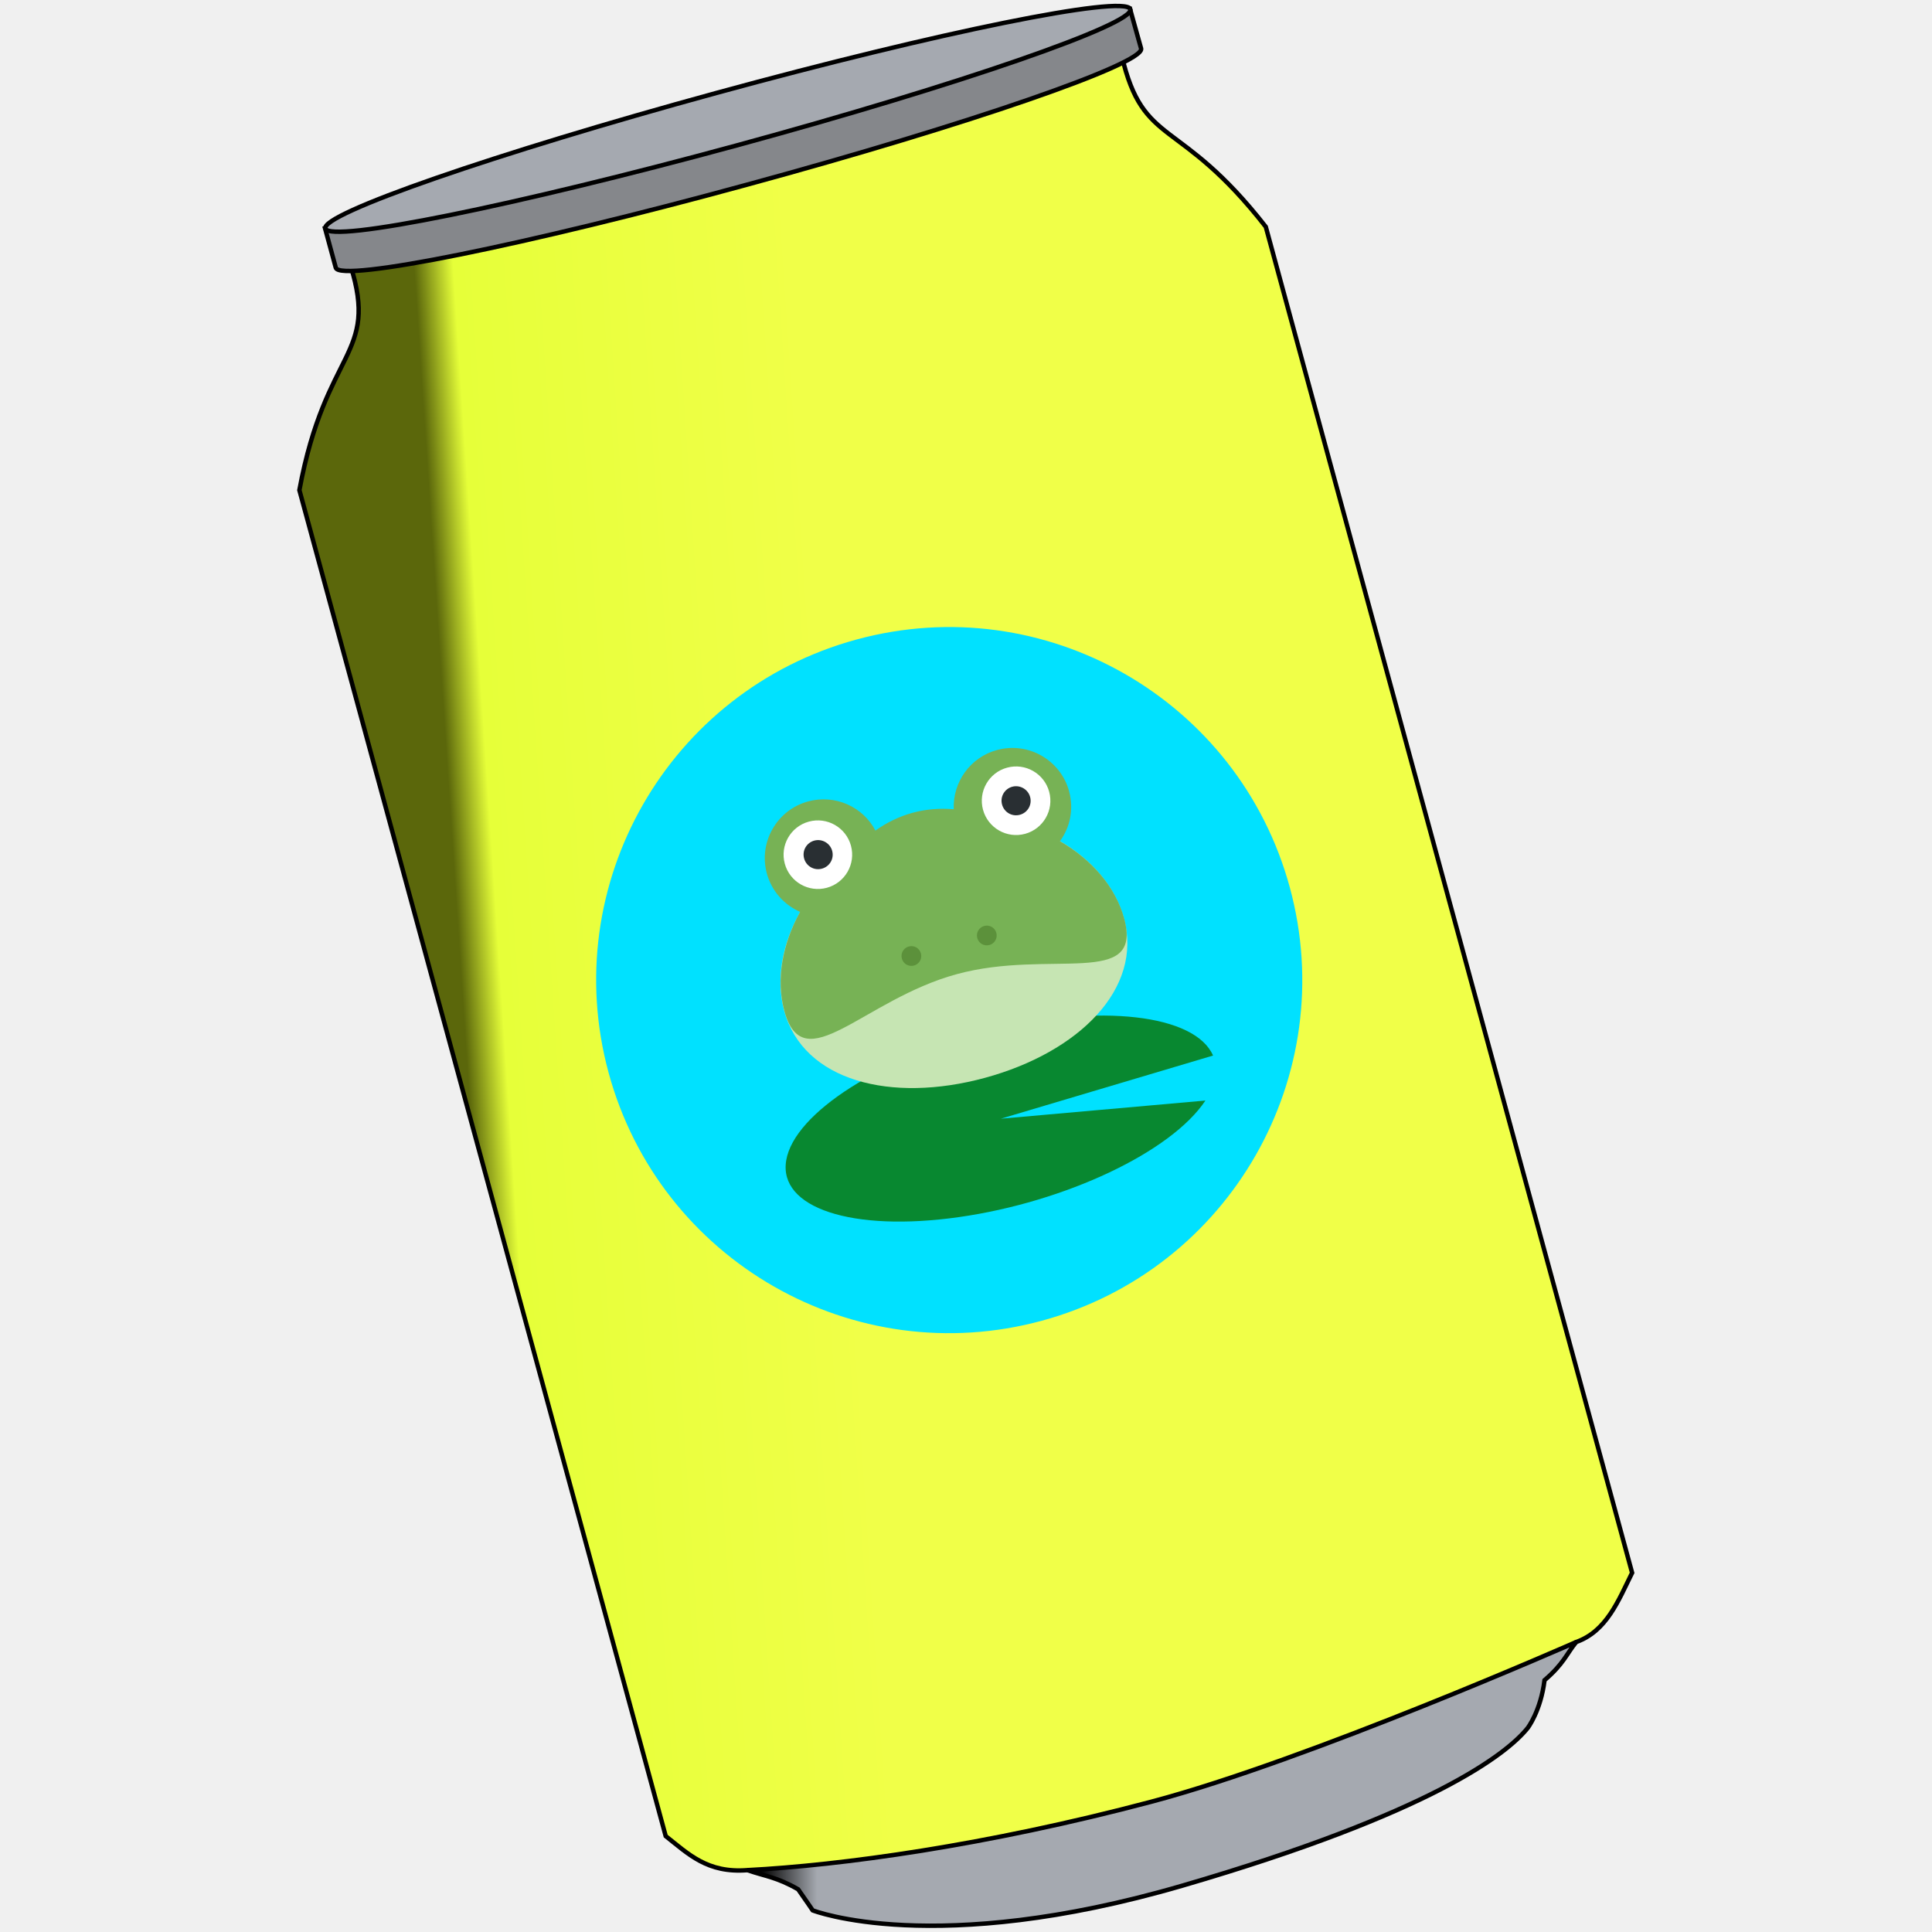
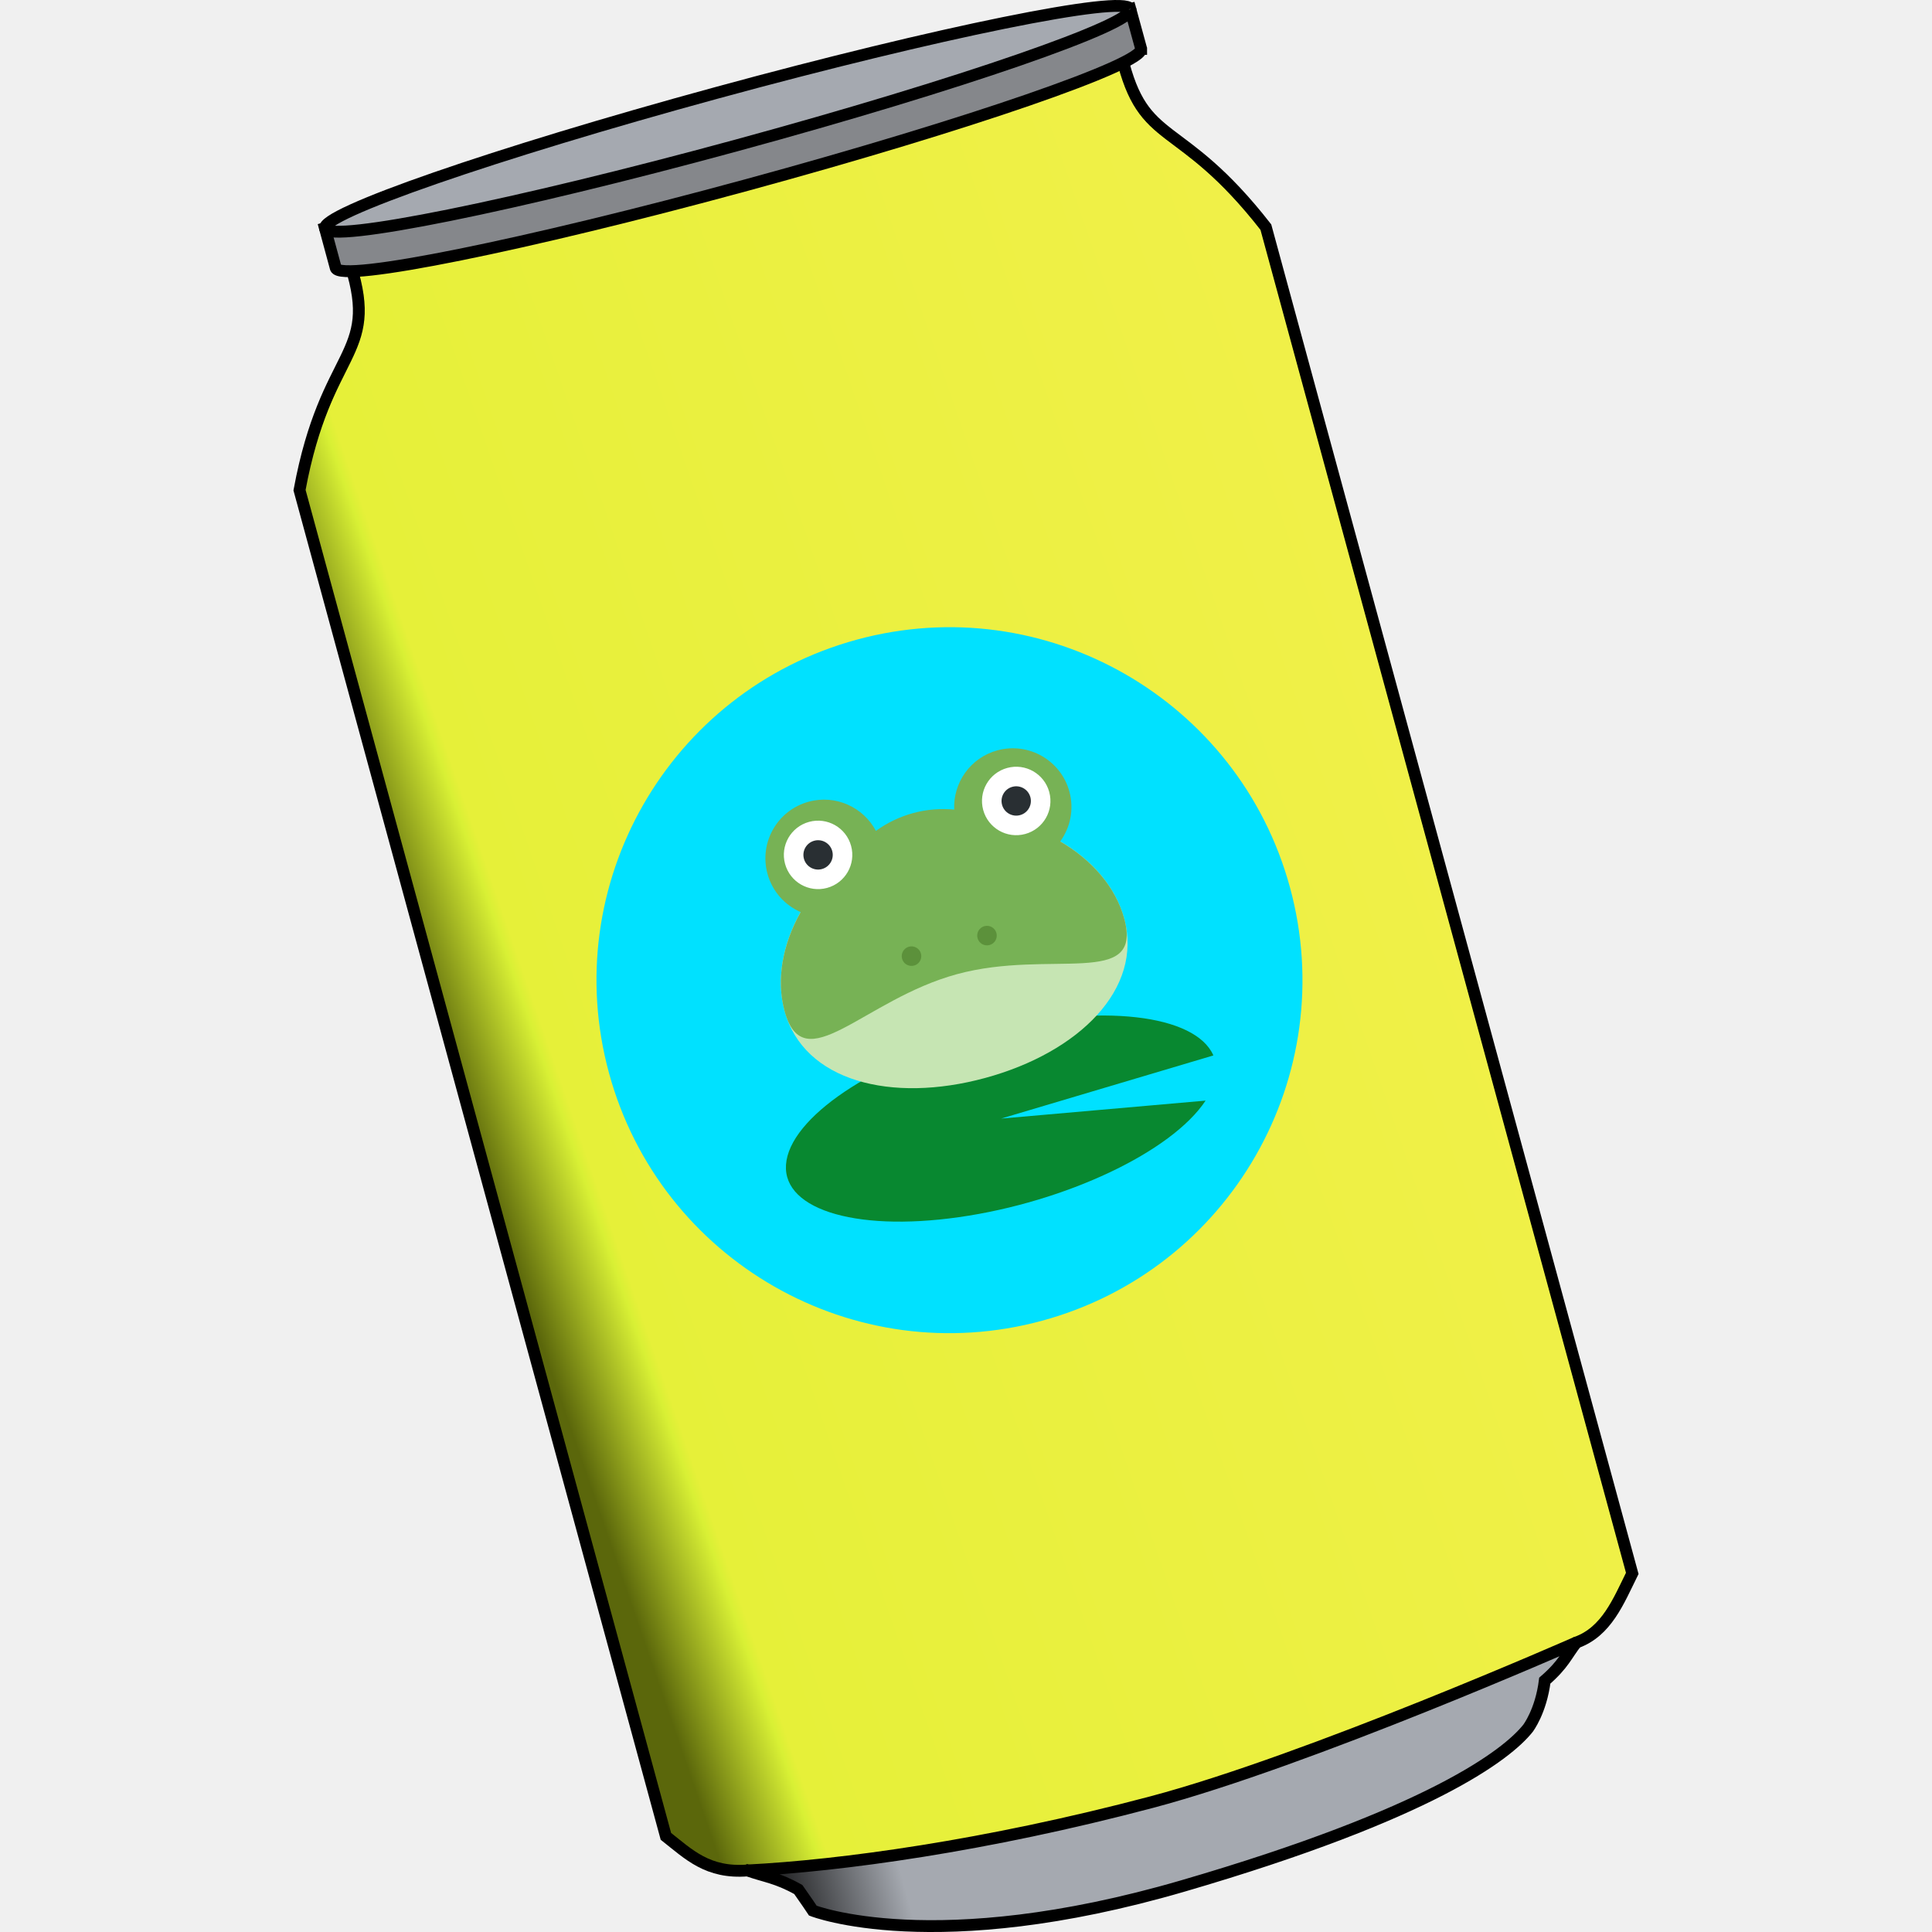
- <svg xmlns="http://www.w3.org/2000/svg" version="1.1" id="svg8" x="0px" y="0px" viewBox="0 0 263.5 263.5" style="enable-background:new 0 0 263.5 263.5;" xml:space="preserve">
-   <style type="text/css">
- 	.st0{fill:url(#rect4580_1_);stroke:#000000;stroke-width:1.615;stroke-miterlimit:4.241;}
- 	.st1{fill:#85878B;stroke:#000000;stroke-width:1.615;stroke-miterlimit:32.298;}
- 	.st2{fill:#A5A9B0;stroke:#000000;stroke-width:1.615;stroke-miterlimit:4.241;}
- 	.st3{fill:url(#path4578_1_);stroke:#000000;stroke-width:1.615;stroke-miterlimit:4.241;}
- 	.st4{fill:#00E1FF;}
- 	.st5{fill:#088830;}
- 	.st6{fill:#C6E5B3;}
- 	.st7{fill:#77B255;}
- 	.st8{fill:#FFFFFF;}
- 	.st9{fill:#292F33;}
- 	.st10{fill:#5C913B;}
- </style>
-   <g id="g4801" transform="matrix(0.3609411,-0.09823343,0.09823343,0.3609411,40.18791,149.9465)">
-     <g>
-       <linearGradient id="rect4580_1_" gradientUnits="userSpaceOnUse" x1="-87.786" y1="-201.044" x2="42.489" y2="-192.38" gradientTransform="matrix(1.0231 0.2785 0.2785 -1.0231 204.0322 -148.4798)">
-         <stop offset="0" style="stop-color:#5B670B" />
-         <stop offset="0.103" style="stop-color:#E6FF39" />
-         <stop offset="1" style="stop-color:#F0FF48" />
-       </linearGradient>
-       <path id="rect4580" class="st0" d="M99.5-288c1.3,34.7-16.6,26.6-39.5,74.1l0,508.6    c6.3,8.5,11.1,17.1,25.5,19.8l76.5,28.4L354.7,331l44.2-17.4c11.7-0.9,18.7-10.4,26.3-19l0-508.6c-19.9-47.5-35.5-39.3-34.3-74    l-134.1,1.5L99.5-288z" />
-       <path id="rect4546" class="st1" d="M398.3-303.6l-304.2,0l0,15c0.5,5.6,68.8,10.2,152.7,10.1    c83.4,0,151-4.5,151.6-10.1c0,0,0,0,0,0l0-0.1l0-0.1L398.3-303.6z" />
-       <path id="path4529" class="st2" d="    M398.4-303.5c0,5.6-67.8,10.2-151.6,10.2c-83.8,0-152.1-4.5-152.6-10.1c-0.6-5.6,66.8-10.2,150.6-10.3    c83.8-0.1,152.5,4.4,153.6,10.1" />
-       <linearGradient id="path4578_1_" gradientUnits="userSpaceOnUse" x1="11.412" y1="-472.044" x2="122.838" y2="-472.044" gradientTransform="matrix(1.0231 0.2785 0.2785 -1.0231 204.0322 -148.4798)">
-         <stop offset="0" style="stop-color:#000000" />
-         <stop offset="0.174" style="stop-color:#A5A9B0" />
-         <stop offset="1" style="stop-color:#A5A9B0;stop-opacity:1" />
-       </linearGradient>
-       <path id="path4578" class="st3" d="M85.5,314.5    c5.7,3.9,9.6,5.2,16,11.6c2.4,6.7,2.2,6.2,3.1,8.8c0,0,38.2,28.4,132.5,26.7s126.6-15.2,136.5-22.4c0,0,6.2-4.7,10.5-15.2    c8.4-4,10.2-7.1,14.8-10.4c0,0-105.5,15.9-164.7,15.5C171.5,328.7,118.6,321.7,85.5,314.5z" />
-     </g>
-     <g>
-       <circle id="path4632" class="st4" cx="241.7" cy="20.7" r="128.7" />
-       <path id="path4653" class="st5" d="    M320.3,87.6c-16.9,14.8-58.9,22.3-97.9,17.4c-39-4.9-62.7-20.5-55.3-36.5c7.4-16,43.7-27.2,84.5-26.2s73.3,14,75.7,30.2l-80.7,1.9    L320.3,87.6z" />
-       <g id="g14-3">
-         <g id="g20-5" transform="translate(36,14)">
-           <path id="path22-6" class="st6" d="M273.1,1.7c0,26.6-28.7,42.8-64.2,42.8      c-35.4,0-64.2-16.2-64.2-42.8c0-26.6,28.7-53.5,64.2-53.5C244.4-51.8,273.1-24.9,273.1,1.7" />
-         </g>
-         <g id="g24-2" transform="translate(31.7549,23.3242)">
-           <path id="path26-9" class="st7" d="M262.2-40.9c4.9-3.9,8-9.9,8-16.7      c0-11.8-9.6-21.4-21.4-21.4c-10.2,0-18.7,7.1-20.9,16.7c-4.6-1.7-9.6-2.7-14.8-2.7c-5.2,0-10.2,1-14.8,2.7      c-2.1-9.6-10.7-16.7-20.9-16.7c-11.8,0-21.4,9.6-21.4,21.4c0,6.7,3.1,12.7,8,16.7C154.7-31.3,149-19.4,149-7.6      c0,26.6,28.7,3.6,64.2,3.6c35.4,0,64.2,23,64.2-3.6C277.4-19.4,271.7-31.3,262.2-40.9" />
-         </g>
-         <g id="g28-1" transform="translate(11,28.5)">
-           <path id="path30-2" class="st8" d="M209-64.5c0,6.9-5.6,12.5-12.5,12.5      c-6.9,0-12.5-5.6-12.5-12.5c0-6.9,5.6-12.5,12.5-12.5C203.4-77,209-71.4,209-64.5" />
-         </g>
-         <g id="g32-7" transform="translate(9,28.5)">
-           <path id="path34-0" class="st9" d="M203.9-64.5c0,3-2.4,5.3-5.3,5.3c-3,0-5.3-2.4-5.3-5.3      c0-3,2.4-5.3,5.3-5.3C201.5-69.8,203.9-67.4,203.9-64.5" />
-         </g>
-         <g id="g36-9" transform="translate(32,28.5)">
-           <path id="path38-3" class="st8" d="M262.9-64.5c0,6.9-5.6,12.5-12.5,12.5      c-6.9,0-12.5-5.6-12.5-12.5c0-6.9,5.6-12.5,12.5-12.5C257.3-77,262.9-71.4,262.9-64.5" />
-         </g>
-         <g id="g40-6" transform="translate(30,28.5)">
-           <path id="path42-0" class="st9" d="M257.7-64.5c0,3-2.4,5.3-5.3,5.3c-3,0-5.3-2.4-5.3-5.3      c0-3,2.4-5.3,5.3-5.3C255.3-69.8,257.7-67.4,257.7-64.5" />
-         </g>
-         <g id="g44-6" transform="translate(15,16)">
-           <path id="path46-2" class="st10" d="M219.3-7.4c0,2-1.6,3.6-3.6,3.6c-2,0-3.6-1.6-3.6-3.6      c0-2,1.6-3.6,3.6-3.6S219.3-9.4,219.3-7.4" />
-         </g>
-         <g id="g48-6" transform="translate(23,16)">
-           <path id="path50-1" class="st10" d="M239.8-7.4c0,2-1.6,3.6-3.6,3.6c-2,0-3.6-1.6-3.6-3.6      s1.6-3.6,3.6-3.6C238.2-11,239.8-9.4,239.8-7.4" />
+ <svg xmlns="http://www.w3.org/2000/svg" xmlns:xlink="http://www.w3.org/1999/xlink" id="svg8" version="1.1" viewBox="0 0 93 93" height="93mm" width="93mm">
+   <defs id="defs2">
+     <linearGradient id="linearGradient884">
+       <stop id="stop880" offset="0" style="stop-color:#000000;stop-opacity:1" />
+       <stop style="stop-color:#a5a9b0;stop-opacity:1;" offset="0.174" id="stop888" />
+       <stop id="stop882" offset="1" style="stop-color:#a5a9b0;stop-opacity:1" />
+     </linearGradient>
+     <linearGradient id="linearGradient866">
+       <stop id="stop862" offset="0" style="stop-color:#5b670b;stop-opacity:1" />
+       <stop style="stop-color:#e6ff39;stop-opacity:1" offset="0.103" id="stop870" />
+       <stop id="stop864" offset="1" style="stop-color:#f0ff48;stop-opacity:1" />
+     </linearGradient>
+     <clipPath clipPathUnits="userSpaceOnUse" id="clipPath16">
+       <path d="M 0,36 H 36 V 0 H 0 Z" id="path18" />
+     </clipPath>
+     <clipPath clipPathUnits="userSpaceOnUse" id="clipPath16-3">
+       <path d="M 0,36 H 36 V 0 H 0 Z" id="path18-5" />
+     </clipPath>
+     <clipPath clipPathUnits="userSpaceOnUse" id="clipPath16-3-3">
+       <path d="M 0,36 H 36 V 0 H 0 Z" id="path18-6" />
+     </clipPath>
+     <linearGradient gradientUnits="userSpaceOnUse" y2="142.59" x2="168.914" y1="151.253" x1="38.639" id="linearGradient868" xlink:href="#linearGradient866" />
+     <linearGradient gradientUnits="userSpaceOnUse" y2="260.694" x2="159.373" y1="260.694" x1="47.947" id="linearGradient886" xlink:href="#linearGradient884" />
+   </defs>
+   <g transform="translate(-60.61095,-146.357)" id="layer1">
+     <g style="stroke-width:1.523;stroke-miterlimit:4;stroke-dasharray:none" id="g4801" transform="matrix(0.3609411,-0.09823343,0.09823343,0.3609411,40.18791,149.9465)">
+       <g id="g889" transform="matrix(1.000647,5.0398895e-7,5.0398895e-7,1.000645,36.40155,9.912919)" style="stroke-width:1.522">
+         <path style="mix-blend-mode:darken;fill:url(#linearGradient868);fill-opacity:1;fill-rule:nonzero;stroke:#000000;stroke-width:1.522;stroke-miterlimit:4;stroke-dasharray:none;stroke-opacity:1" d="m 53.332,39.982 c 0.46,12.259 -5.865,9.374 -13.931,26.125 V 245.526 c 2.227,2.998 3.919,6.035 8.981,6.988 l 26.977,10.011 67.987,-4.169 15.578,-6.141 c 4.111,-0.323 6.6,-3.673 9.269,-6.688 V 66.106 C 161.177,49.359 155.676,52.247 156.077,39.991 l -47.324,0.53 z" id="rect4580" />
+         <path id="rect4546" transform="matrix(7.347589,1.999714,-1.999714,7.347589,-79.25258,-121.7351)" d="m 35.543,11.586 -13.6,3.701 0.182,0.672 a 0.472,7.048 74.775 0 0 6.947,-1.404 0.472,7.048 74.775 0 0 6.652,-2.297 0.472,7.048 74.775 0 0 0.002,0 v -0.004 l -0.002,-0.006 z" style="fill:#85878b;fill-opacity:1;fill-rule:nonzero;stroke:#000000;stroke-width:0.2;stroke-miterlimit:4;stroke-dasharray:none;stroke-opacity:1" />
+         <path style="fill:#a5a9b0;fill-opacity:1;fill-rule:nonzero;stroke:#000000;stroke-width:1.522;stroke-miterlimit:4;stroke-dasharray:none;stroke-opacity:1" id="path4529" d="m 158.75,34.489 a 53.673,3.597 0 0 1 -53.495,3.597 53.673,3.597 0 0 1 -53.849,-3.573 53.673,3.597 0 0 1 53.137,-3.621 53.673,3.597 0 0 1 54.202,3.549" />
+         <path style="fill:url(#linearGradient886);fill-opacity:1;stroke:#000000;stroke-width:1.522;stroke-linecap:butt;stroke-linejoin:miter;stroke-miterlimit:4;stroke-dasharray:none;stroke-opacity:1" d="m 48.381,252.514 c 1.997,1.386 3.373,1.843 5.654,4.082 0.856,2.354 0.761,2.171 1.086,3.108 0,0 13.481,10.036 46.733,9.437 33.252,-0.599 44.674,-5.355 48.156,-7.901 0,0 2.178,-1.641 3.707,-5.355 2.947,-1.427 3.593,-2.487 5.205,-3.67 0,0 -37.232,5.609 -58.117,5.467 -22.093,-0.15 -40.742,-2.621 -52.425,-5.168 z" id="path4578" />
+         <circle style="fill:#00e1ff;fill-opacity:1;fill-rule:nonzero;stroke:none;stroke-width:1.523;stroke-miterlimit:4;stroke-dasharray:none;stroke-opacity:1" id="path4632" cx="103.502" cy="148.862" r="45.385" />
+         <path style="fill:#088830;fill-opacity:1;fill-rule:nonzero;stroke:none;stroke-width:1.522;stroke-miterlimit:4;stroke-dasharray:none;stroke-opacity:1" id="path4653" d="m 131.216,172.455 a 28.519,11.332 0 0 1 -34.522,6.135 28.519,11.332 0 0 1 -19.496,-12.876 28.519,11.332 0 0 1 29.813,-9.245 28.519,11.332 0 0 1 26.697,10.643 l -28.469,0.667 z" />
+         <g style="stroke-width:1.21;stroke-miterlimit:4;stroke-dasharray:none" transform="matrix(1.257477,0,0,-1.257477,81.99775,164.7156)" id="g10-7">
+           <g style="stroke-width:1.21;stroke-miterlimit:4;stroke-dasharray:none" id="g12-5">
+             <g style="stroke-width:1.21;stroke-miterlimit:4;stroke-dasharray:none" clip-path="url(#clipPath16-3-3)" id="g14-3">
+               <g style="stroke-width:1.21;stroke-miterlimit:4;stroke-dasharray:none" transform="translate(36,14)" id="g20-5">
+                 <path id="path22-6" style="fill:#c6e5b3;fill-opacity:1;fill-rule:nonzero;stroke:none;stroke-width:1.21;stroke-miterlimit:4;stroke-dasharray:none" d="m 0,0 c 0,-7.456 -8.059,-12 -18,-12 -9.941,0 -18,4.544 -18,12 0,7.456 8.059,15 18,15 C -8.059,15 0,7.456 0,0" />
+               </g>
+               <g style="stroke-width:1.21;stroke-miterlimit:4;stroke-dasharray:none" transform="translate(31.7549,23.3242)" id="g24-2">
+                 <path id="path26-9" style="fill:#77b255;fill-opacity:1;fill-rule:nonzero;stroke:none;stroke-width:1.21;stroke-miterlimit:4;stroke-dasharray:none" d="m 0,0 c 1.368,1.1 2.245,2.785 2.245,4.676 0,3.313 -2.686,6 -6,6 -2.861,0 -5.25,-2.005 -5.85,-4.685 -1.289,0.483 -2.684,0.758 -4.15,0.758 -1.465,0 -2.861,-0.275 -4.149,-0.758 -0.601,2.68 -2.99,4.685 -5.851,4.685 -3.313,0 -6,-2.687 -6,-6 0,-1.891 0.878,-3.576 2.245,-4.676 -2.645,-2.68 -4.245,-6.009 -4.245,-9.324 0,-7.456 8.059,-1 18,-1 9.942,0 18,-6.456 18,1 C 4.245,-6.009 2.646,-2.68 0,0" />
+               </g>
+               <g style="stroke-width:1.21;stroke-miterlimit:4;stroke-dasharray:none" transform="translate(11,28.5)" id="g28-1">
+                 <path id="path30-2" style="fill:#ffffff;fill-opacity:1;fill-rule:nonzero;stroke:none;stroke-width:1.21;stroke-miterlimit:4;stroke-dasharray:none" d="M 0,0 C 0,-1.933 -1.567,-3.5 -3.5,-3.5 -5.433,-3.5 -7,-1.933 -7,0 -7,1.933 -5.433,3.5 -3.5,3.5 -1.567,3.5 0,1.933 0,0" />
+               </g>
+               <g style="stroke-width:1.21;stroke-miterlimit:4;stroke-dasharray:none" transform="translate(9,28.5)" id="g32-7">
+                 <path id="path34-0" style="fill:#292f33;fill-opacity:1;fill-rule:nonzero;stroke:none;stroke-width:1.21;stroke-miterlimit:4;stroke-dasharray:none" d="M 0,0 C 0,-0.829 -0.671,-1.5 -1.5,-1.5 -2.329,-1.5 -3,-0.829 -3,0 -3,0.829 -2.329,1.5 -1.5,1.5 -0.671,1.5 0,0.829 0,0" />
+               </g>
+               <g style="stroke-width:1.21;stroke-miterlimit:4;stroke-dasharray:none" transform="translate(32,28.5)" id="g36-9">
+                 <path id="path38-3" style="fill:#ffffff;fill-opacity:1;fill-rule:nonzero;stroke:none;stroke-width:1.21;stroke-miterlimit:4;stroke-dasharray:none" d="M 0,0 C 0,-1.933 -1.566,-3.5 -3.5,-3.5 -5.434,-3.5 -7,-1.933 -7,0 -7,1.933 -5.434,3.5 -3.5,3.5 -1.566,3.5 0,1.933 0,0" />
+               </g>
+               <g style="stroke-width:1.21;stroke-miterlimit:4;stroke-dasharray:none" transform="translate(30,28.5)" id="g40-6">
+                 <path id="path42-0" style="fill:#292f33;fill-opacity:1;fill-rule:nonzero;stroke:none;stroke-width:1.21;stroke-miterlimit:4;stroke-dasharray:none" d="M 0,0 C 0,-0.829 -0.672,-1.5 -1.5,-1.5 -2.328,-1.5 -3,-0.829 -3,0 -3,0.829 -2.328,1.5 -1.5,1.5 -0.672,1.5 0,0.829 0,0" />
+               </g>
+               <g style="stroke-width:1.21;stroke-miterlimit:4;stroke-dasharray:none" transform="translate(15,16)" id="g44-6">
+                 <path id="path46-2" style="fill:#5c913b;fill-opacity:1;fill-rule:nonzero;stroke:none;stroke-width:1.21;stroke-miterlimit:4;stroke-dasharray:none" d="m 0,0 c 0,-0.553 -0.448,-1 -1,-1 -0.552,0 -1,0.447 -1,1 0,0.553 0.448,1 1,1 0.552,0 1,-0.447 1,-1" />
+               </g>
+               <g style="stroke-width:1.21;stroke-miterlimit:4;stroke-dasharray:none" transform="translate(23,16)" id="g48-6">
+                 <path id="path50-1" style="fill:#5c913b;fill-opacity:1;fill-rule:nonzero;stroke:none;stroke-width:1.21;stroke-miterlimit:4;stroke-dasharray:none" d="m 0,0 c 0,-0.553 -0.447,-1 -1,-1 -0.553,0 -1,0.447 -1,1 0,0.553 0.447,1 1,1 0.553,0 1,-0.447 1,-1" />
+               </g>
+             </g>
+           </g>
        </g>
      </g>
    </g>
  </g>
</svg>
